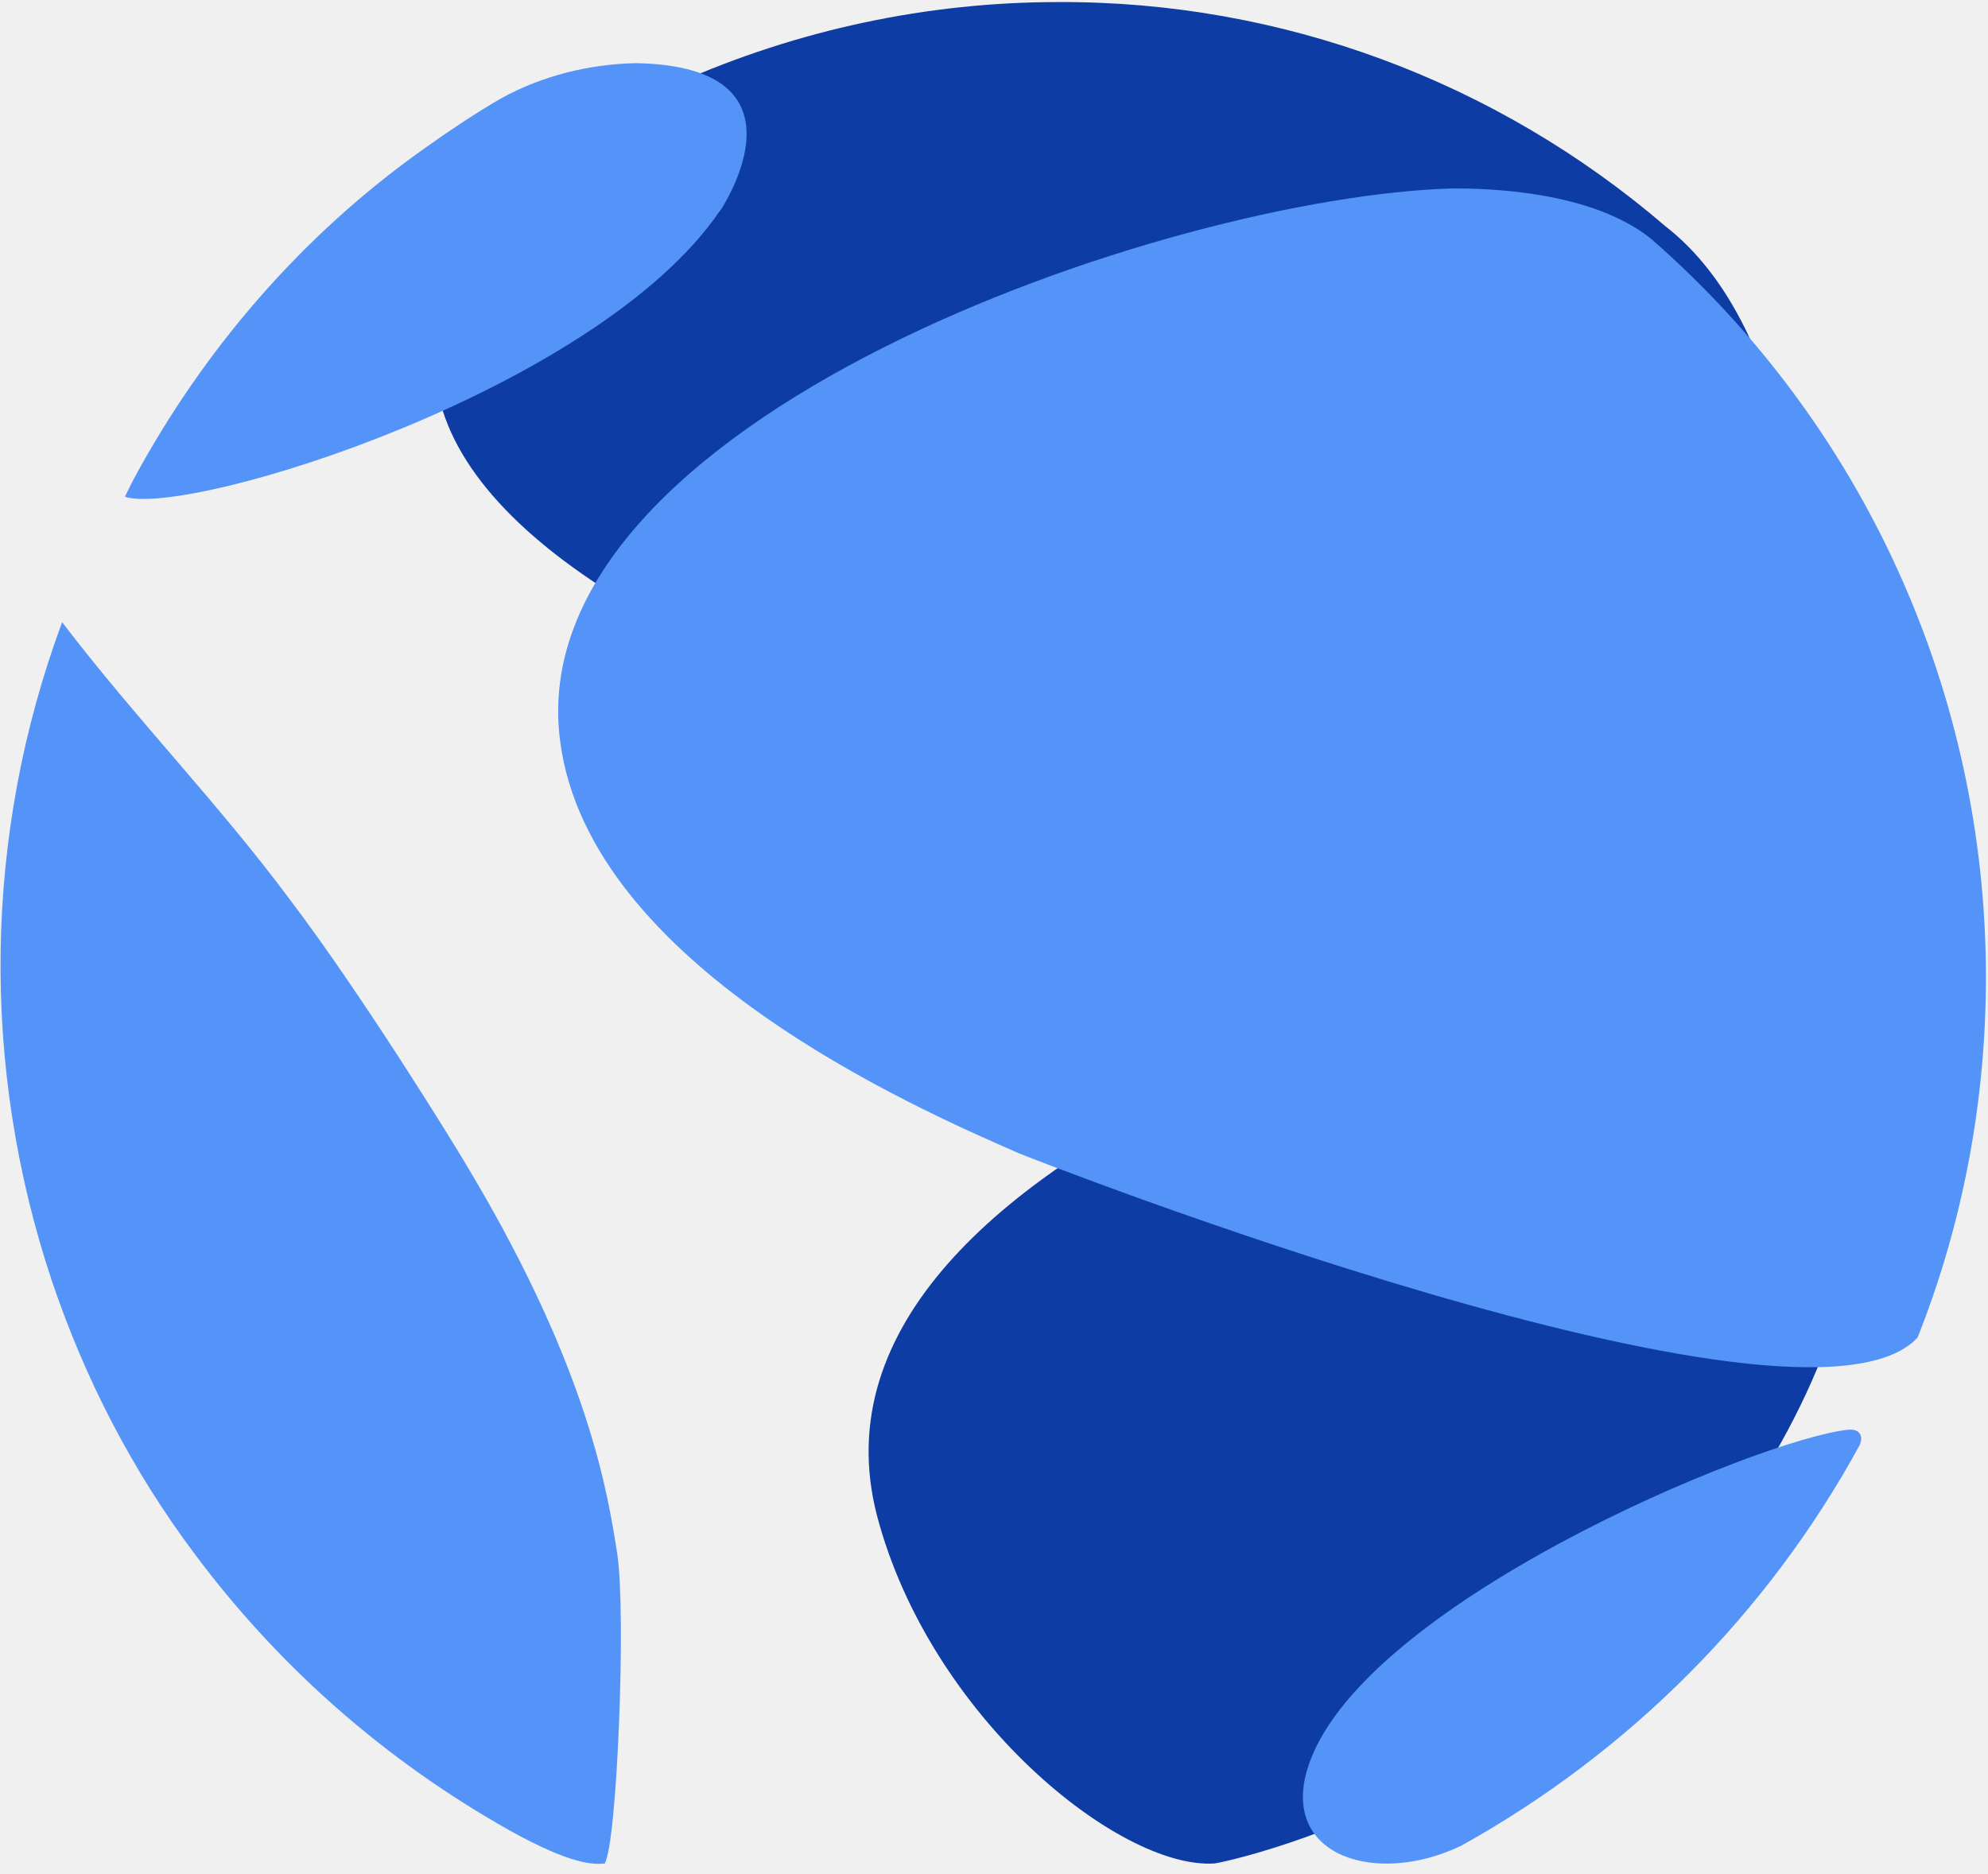
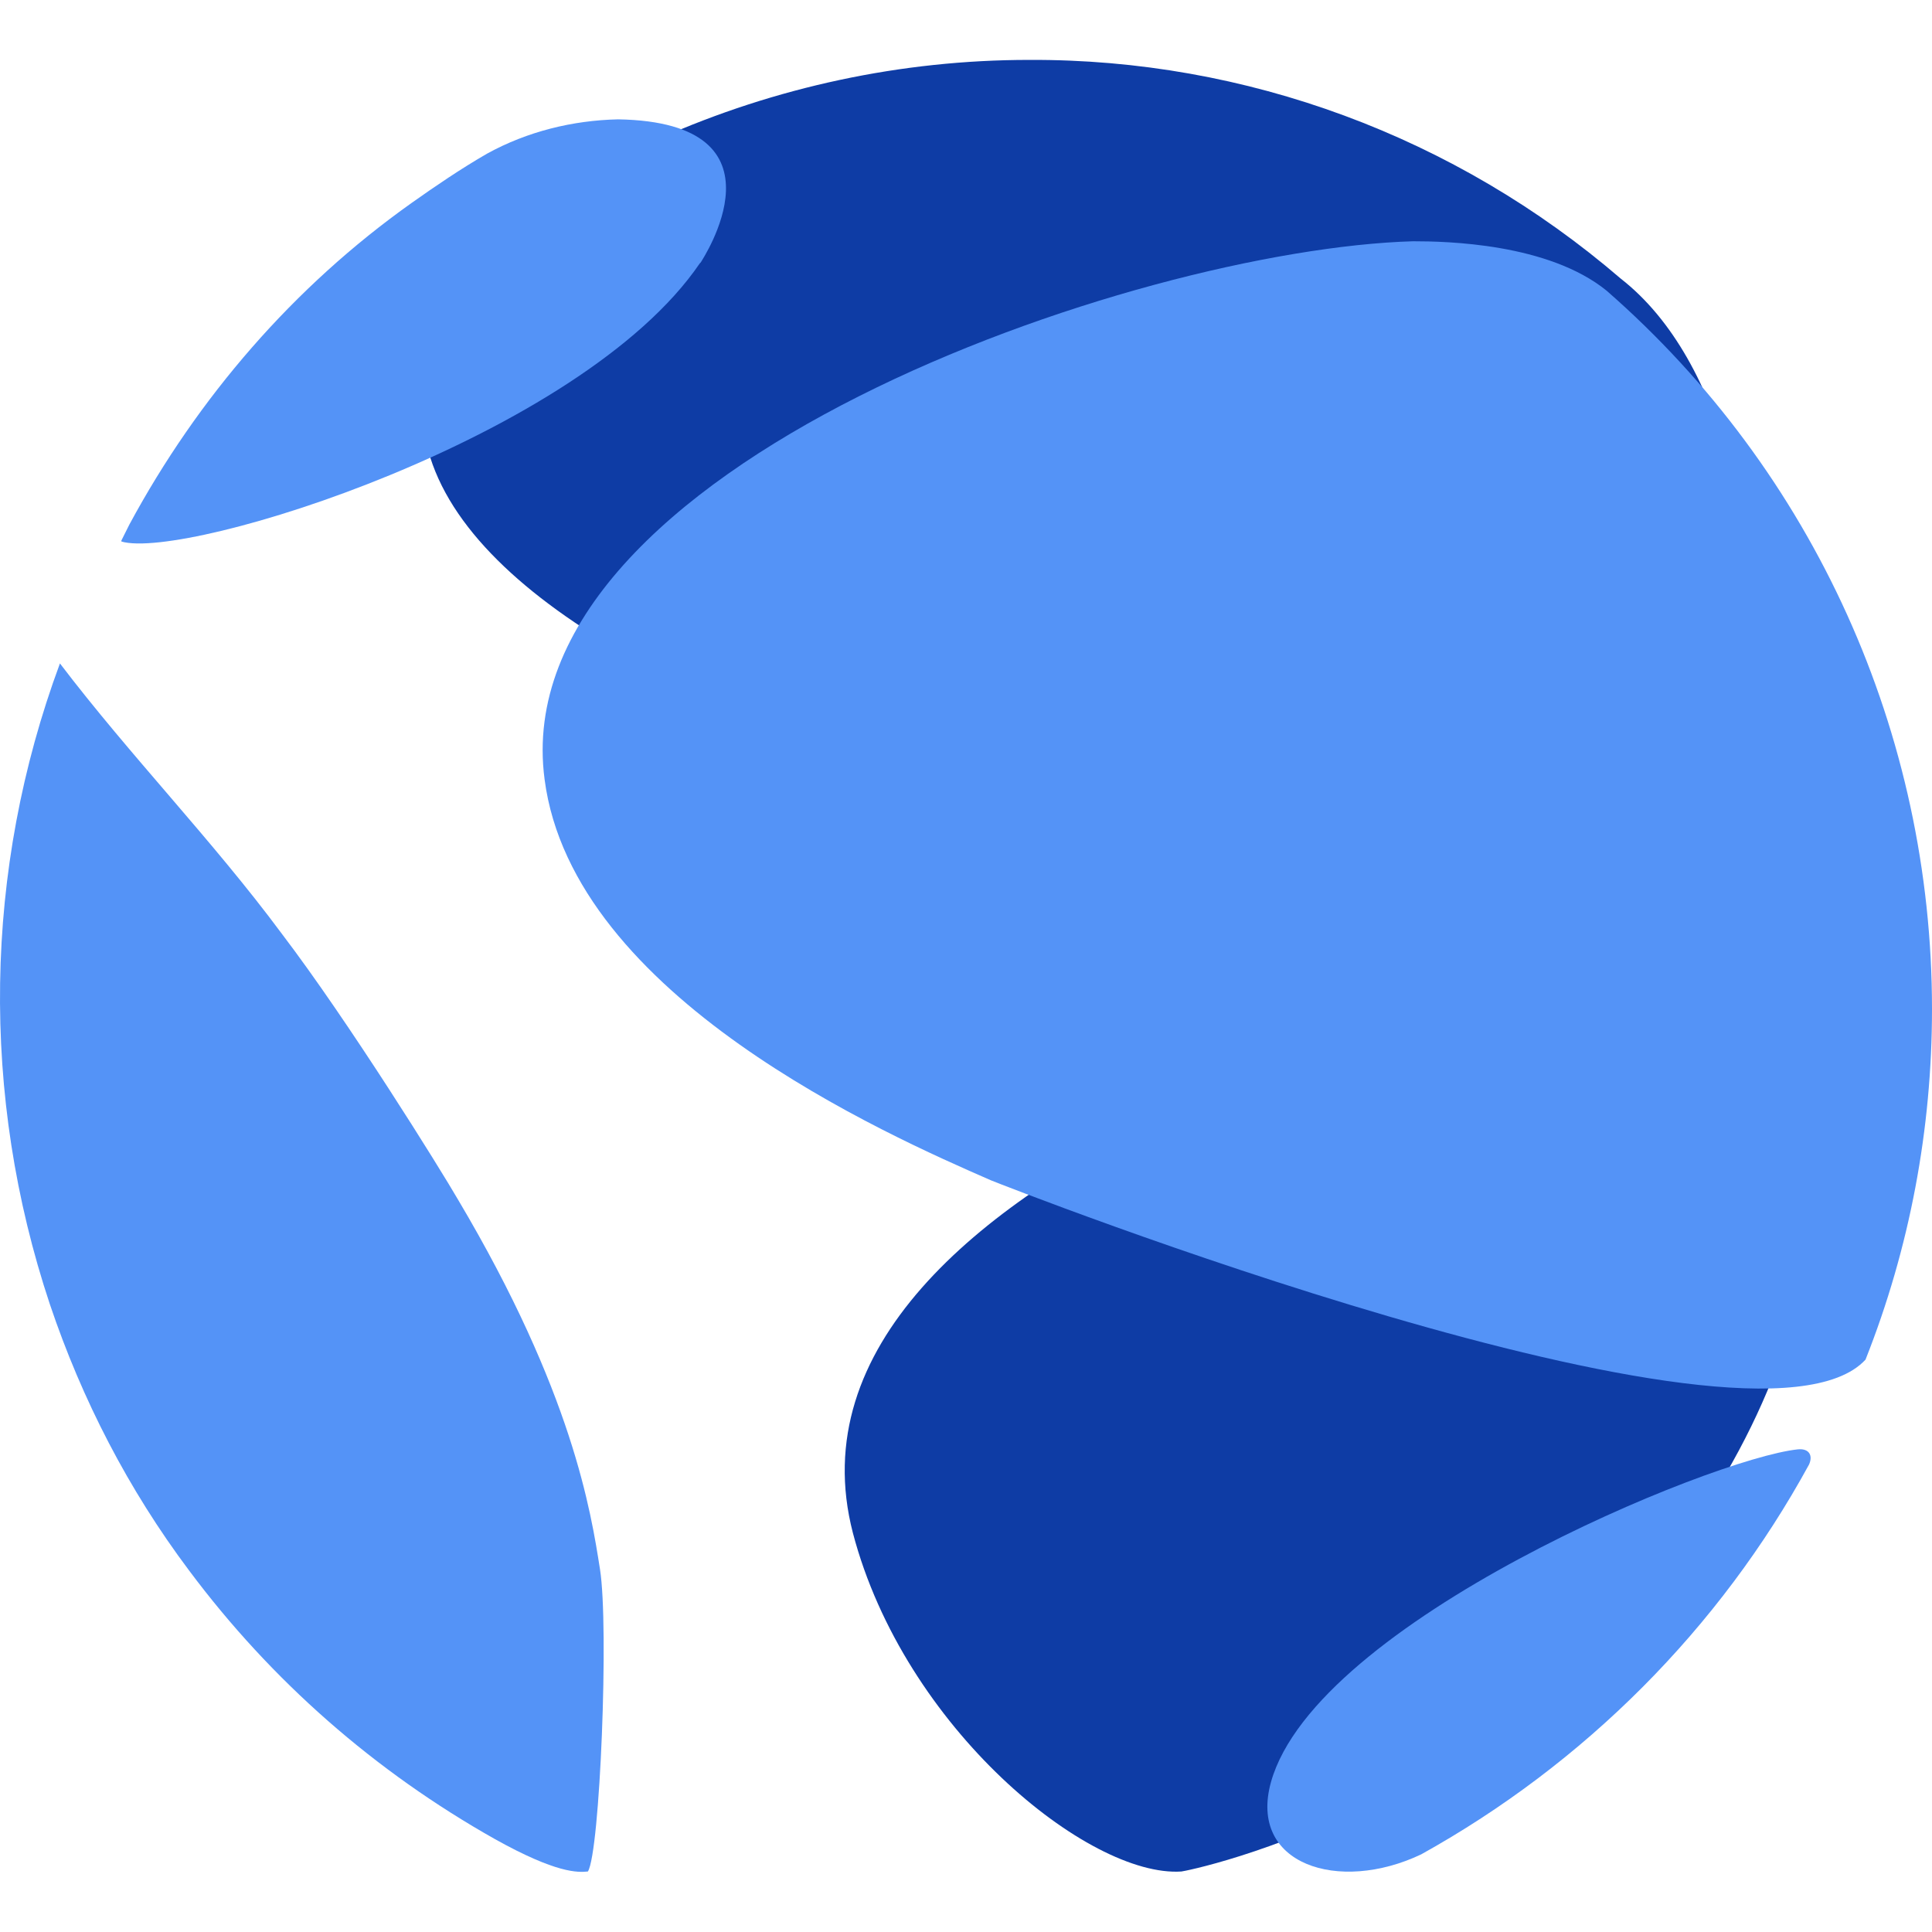
- <svg xmlns="http://www.w3.org/2000/svg" width="192" height="181" viewBox="0 0 192 181" fill="none">
-   <path d="M84.7 146.4C89.8 165.8 108.1 180.6 117.3 180C117.6 180 152.3 173.3 171.3 140.6C186.1 115.2 181 90.6 161 90.1C153.7 90.6 75.1 109.4 84.7 146.4ZM102.2 0.2C89.5 0.2 77 2.9 65.5 8C63.5 8.8 61.6 9.8 59.8 10.8C58.5 11.5 57.3 12.2 56 12.9L56.3 13C52.6 15.5 49.4 18.6 46.7 22.1C20.7 56.5 107.8 81.5 154.4 81.6C175.8 97 181.8 38.2 160.9 21.9C144.5 7.8 123.7 0.1 102.2 0.2Z" fill="#0E3CA5" />
-   <path d="M69.5 20.4C57.7 37.7 18.5 49.9 12.1 48V47.9L12.9 46.3C19.7 33.7 29.2 22.7 40.9 14.4C43.3 12.7 45.8 11 48.4 9.5C52.4 7.3 56.9 6.2 61.4 6.1C78.9 6.4 69.7 20.1 69.6 20.3" fill="#5493F7" />
-   <path d="M59.6 150C60.5 155.7 59.6 178.1 58.4 180C57.4 180.1 55.3 180.2 49.2 176.8C37.3 170.1 27 161.1 18.8 150.1C12.8 142.1 8.2 133.2 5 123.7C-1.9 103 -1.6 80.6 6 60.1C13 69.3 21.1 77.6 28 86.9C34.7 95.7 43.7 110.2 45.5 113.3C56.9 132.5 58.7 144.3 59.6 150Z" fill="#5493F7" />
-   <path d="M191.8 94.4C191.8 106.3 189.6 118.1 185.2 129.2C174.1 141.2 99.1 111.7 98.4 111.4C88.1 106.9 56.9 93.2 54.1 71.6C50 40.6 112.7 19 140.3 18.2C143.6 18.2 153.7 18.4 159.5 23.1C180.1 41.1 191.8 67.1 191.8 94.4ZM126.2 171.1C130.7 155.2 169.9 139 178.5 138.1C179.6 138 180 138.7 179.6 139.6C170.7 155.9 157.3 169.3 141.1 178.3C132.9 182.2 123.9 179.3 126.2 171.1Z" fill="#5493F7" />
+ <svg xmlns="http://www.w3.org/2000/svg" width="1000" height="1000" viewBox="0 0 1000 1000" fill="none">
+   <g clip-path="url(#clip0_91_51)">
+     <rect width="1000" height="1000" fill="white" />
+     <path d="M441.458 793.459C468.055 894.633 563.492 971.817 611.471 968.688C613.036 968.688 794.001 933.747 893.089 763.211C970.273 630.747 943.676 502.454 839.373 499.847C801.303 502.454 391.392 600.499 441.458 793.459ZM532.723 31.005C466.49 31.005 401.301 45.086 341.327 71.683C330.896 75.855 320.988 81.07 311.6 86.286C304.821 89.936 298.563 93.587 291.783 97.237L293.347 97.759C274.051 110.797 257.363 126.964 243.282 145.217C107.688 324.618 561.927 454.996 804.953 455.518C916.557 535.831 947.848 229.181 838.852 144.174C753.323 70.64 644.848 30.483 532.723 31.005Z" fill="#0E3CA5" />
+     <path d="M362.185 136.348C300.647 226.57 96.213 290.195 62.836 280.286V279.765L67.007 271.42C102.471 205.709 152.014 148.343 213.032 105.057C225.548 96.191 238.586 87.326 252.145 79.503C273.006 68.03 296.474 62.293 319.942 61.772C411.207 63.336 363.228 134.783 362.706 135.826" fill="#5493F7" />
+     <path d="M310.553 812.231C315.247 841.958 310.553 958.777 304.295 968.686C299.08 969.207 288.128 969.729 256.316 951.997C194.256 917.056 140.54 870.119 97.776 812.753C66.485 771.032 42.495 724.617 25.807 675.073C-10.178 567.119 -8.613 450.3 31.022 343.39C67.528 391.369 109.77 434.655 145.755 483.156C180.696 529.049 227.633 604.668 237.02 620.835C296.473 720.966 305.86 782.505 310.553 812.231Z" fill="#5493F7" />
+     <path d="M1000 522.272C1000 584.332 988.527 645.871 965.581 703.759C907.693 766.341 516.557 612.494 512.906 610.929C459.19 587.461 296.478 516.014 281.875 403.367C260.493 241.697 587.483 129.05 731.421 124.878C748.631 124.878 801.304 125.921 831.552 150.432C938.983 244.305 1000 379.899 1000 522.272ZM657.887 922.274C681.355 839.353 885.789 754.868 930.639 750.174C936.376 749.652 938.462 753.303 936.376 757.997C889.961 843.003 820.078 912.886 735.593 959.823C692.829 980.162 645.892 965.038 657.887 922.274Z" fill="#5493F7" />
+   </g>
+   <defs>
+     <clipPath id="clip0_91_51">
+       <rect width="1000" height="1000" fill="white" />
+     </clipPath>
+   </defs>
</svg>
